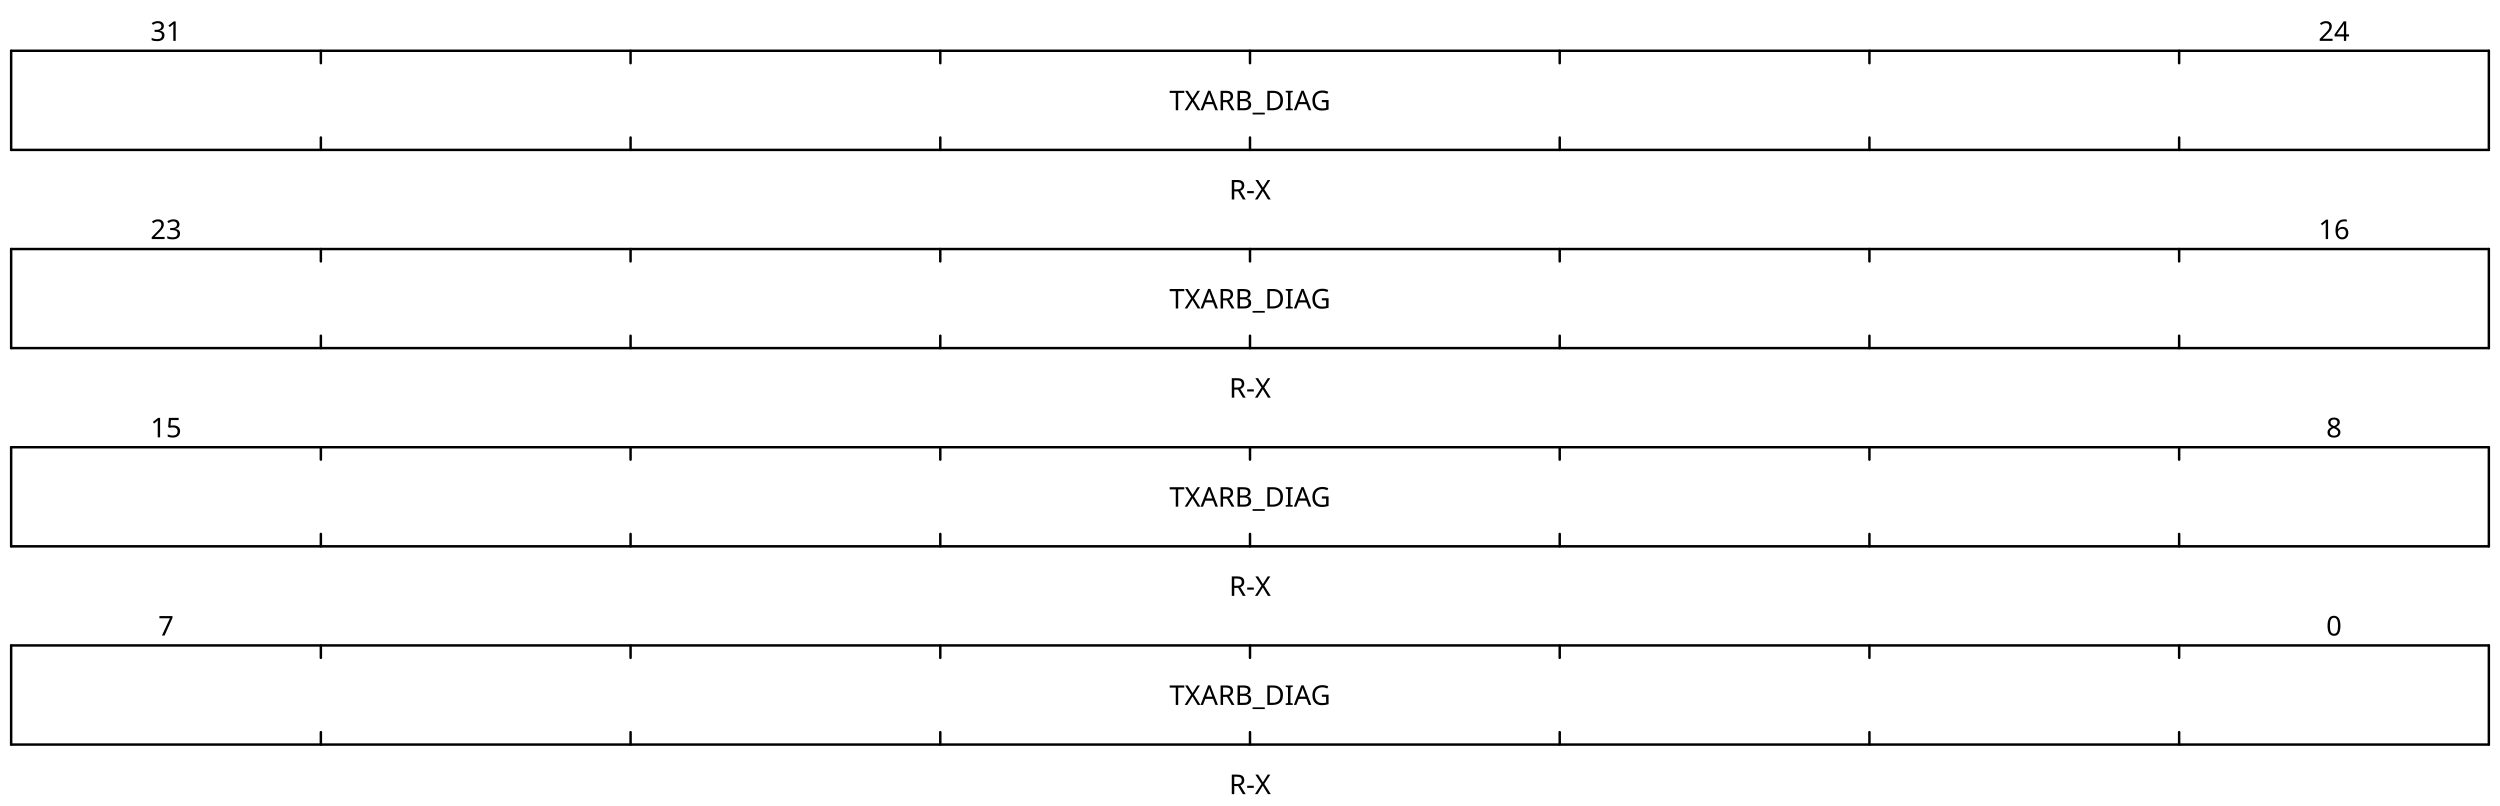
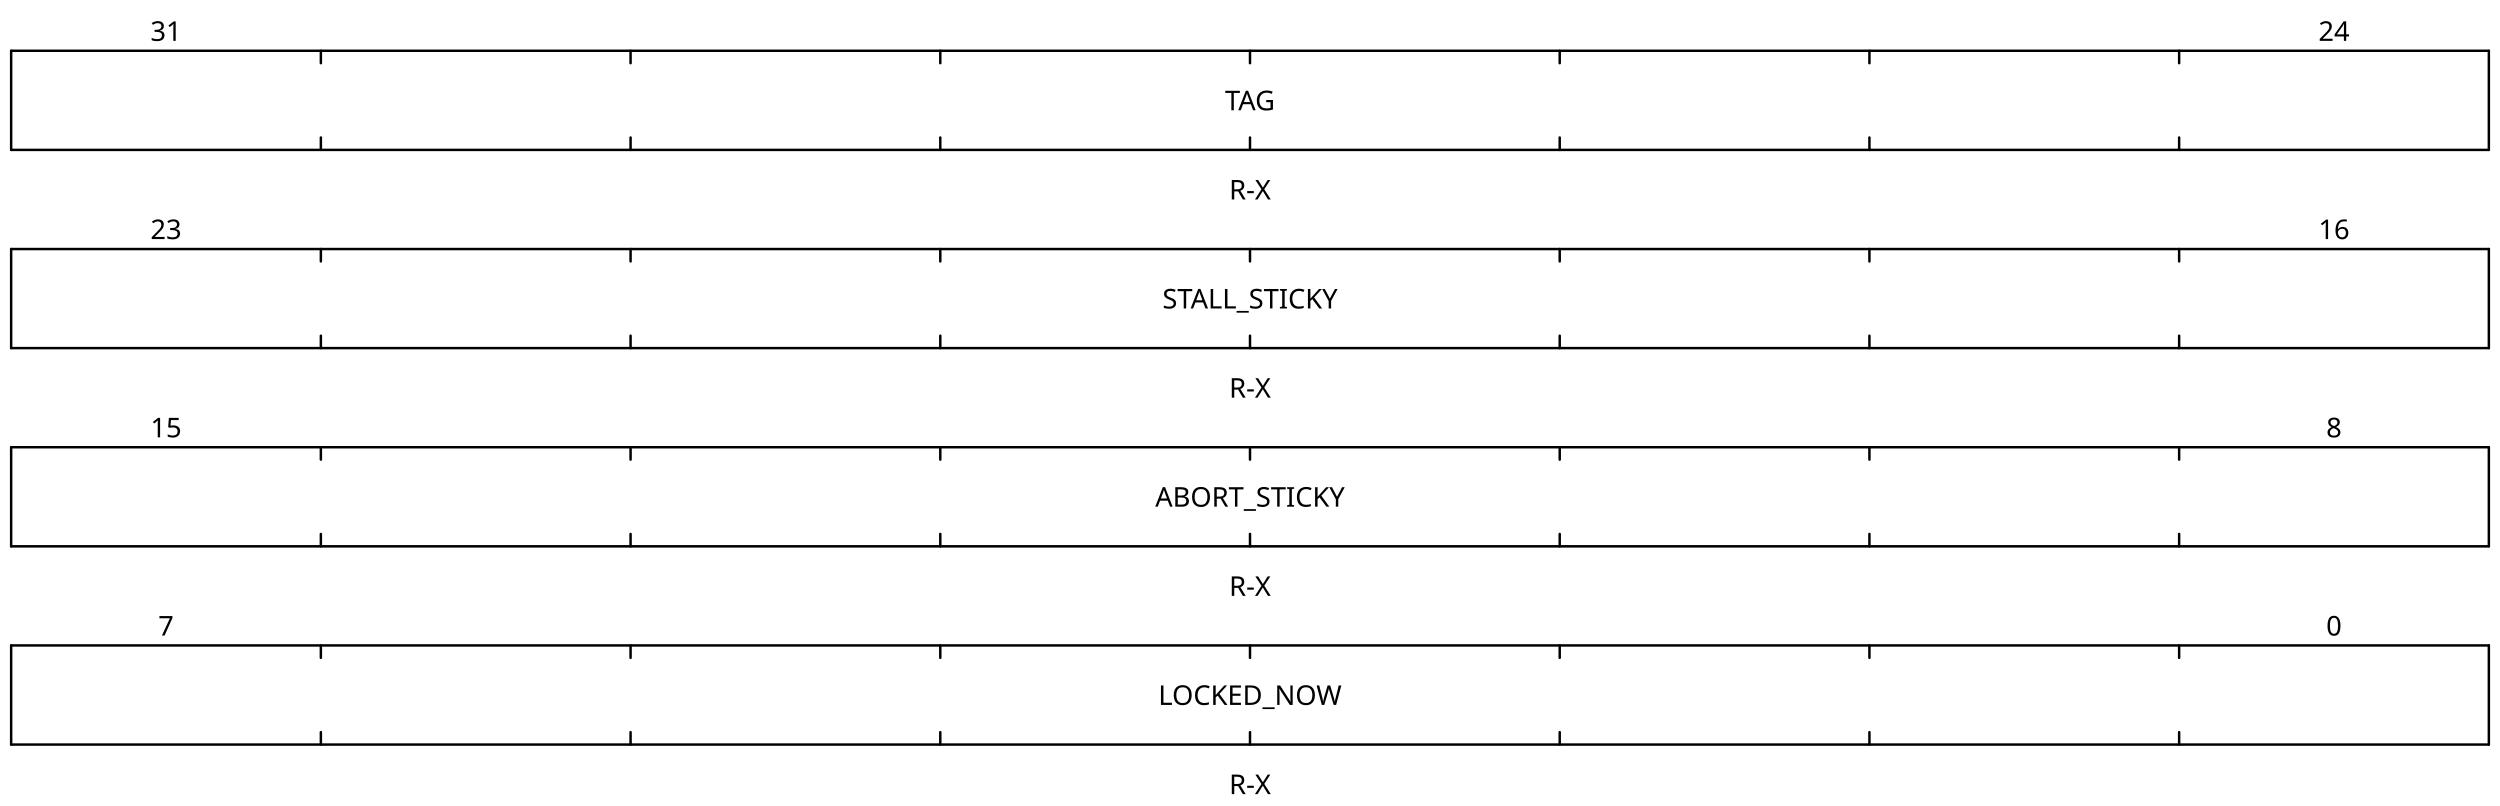
<svg xmlns="http://www.w3.org/2000/svg" baseProfile="full" class="WaveDrom" height="325" version="1.1" viewBox="0,0,1009,325" width="1009">
  <defs />
  <g font-family="sans-serif" font-size="11" font-weight="normal" text-anchor="middle" transform="translate(4.5,240.5)">
    <g stroke="black" stroke-linecap="round" stroke-width="1" transform="translate(0,20.0)">
      <line x1="0" x2="1000" y1="0" y2="0" />
      <line x1="0" x2="0" y1="0" y2="40.0" />
      <line x1="0" x2="1000" y1="40.0" y2="40.0" />
      <line x1="1000.0" x2="1000.0" y1="0" y2="40.0" />
      <line x1="875.0" x2="875.0" y1="0" y2="5.0" />
      <line x1="875.0" x2="875.0" y1="35.0" y2="40.0" />
      <line x1="750.0" x2="750.0" y1="0" y2="5.0" />
      <line x1="750.0" x2="750.0" y1="35.0" y2="40.0" />
      <line x1="625.0" x2="625.0" y1="0" y2="5.0" />
      <line x1="625.0" x2="625.0" y1="35.0" y2="40.0" />
      <line x1="500.0" x2="500.0" y1="0" y2="5.0" />
      <line x1="500.0" x2="500.0" y1="35.0" y2="40.0" />
      <line x1="375.0" x2="375.0" y1="0" y2="5.0" />
      <line x1="375.0" x2="375.0" y1="35.0" y2="40.0" />
      <line x1="250.0" x2="250.0" y1="0" y2="5.0" />
      <line x1="250.0" x2="250.0" y1="35.0" y2="40.0" />
      <line x1="125.0" x2="125.0" y1="0" y2="5.0" />
      <line x1="125.0" x2="125.0" y1="35.0" y2="40.0" />
    </g>
    <g text-anchor="middle">
      <g>
        <g transform="translate(0,20.0)" />
        <g transform="translate(62.5,16.0)">
          <text x="875.0">
            <tspan>0</tspan>
          </text>
          <text x="0.0">
            <tspan>7</tspan>
          </text>
        </g>
        <g transform="translate(62.5,44.0)">
          <text x="437.5">
-             <tspan>TXARB_DIAG</tspan>
+             <tspan>LOCKED_NOW</tspan>
          </text>
        </g>
        <g transform="translate(62.5,80)">
          <text x="437.5">
            <tspan>R-X</tspan>
          </text>
        </g>
      </g>
    </g>
  </g>
  <g font-family="sans-serif" font-size="11" font-weight="normal" text-anchor="middle" transform="translate(4.5,160.5)">
    <g stroke="black" stroke-linecap="round" stroke-width="1" transform="translate(0,20.0)">
      <line x1="0" x2="1000" y1="0" y2="0" />
      <line x1="0" x2="0" y1="0" y2="40.0" />
      <line x1="0" x2="1000" y1="40.0" y2="40.0" />
      <line x1="1000.0" x2="1000.0" y1="0" y2="40.0" />
      <line x1="875.0" x2="875.0" y1="0" y2="5.0" />
      <line x1="875.0" x2="875.0" y1="35.0" y2="40.0" />
      <line x1="750.0" x2="750.0" y1="0" y2="5.0" />
      <line x1="750.0" x2="750.0" y1="35.0" y2="40.0" />
      <line x1="625.0" x2="625.0" y1="0" y2="5.0" />
      <line x1="625.0" x2="625.0" y1="35.0" y2="40.0" />
      <line x1="500.0" x2="500.0" y1="0" y2="5.0" />
      <line x1="500.0" x2="500.0" y1="35.0" y2="40.0" />
      <line x1="375.0" x2="375.0" y1="0" y2="5.0" />
      <line x1="375.0" x2="375.0" y1="35.0" y2="40.0" />
      <line x1="250.0" x2="250.0" y1="0" y2="5.0" />
      <line x1="250.0" x2="250.0" y1="35.0" y2="40.0" />
      <line x1="125.0" x2="125.0" y1="0" y2="5.0" />
      <line x1="125.0" x2="125.0" y1="35.0" y2="40.0" />
    </g>
    <g text-anchor="middle">
      <g>
        <g transform="translate(0,20.0)" />
        <g transform="translate(62.5,16.0)">
          <text x="875.0">
            <tspan>8</tspan>
          </text>
          <text x="0.0">
            <tspan>15</tspan>
          </text>
        </g>
        <g transform="translate(62.5,44.0)">
          <text x="437.5">
-             <tspan>TXARB_DIAG</tspan>
+             <tspan>ABORT_STICKY</tspan>
          </text>
        </g>
        <g transform="translate(62.5,80)">
          <text x="437.5">
            <tspan>R-X</tspan>
          </text>
        </g>
      </g>
    </g>
  </g>
  <g font-family="sans-serif" font-size="11" font-weight="normal" text-anchor="middle" transform="translate(4.5,80.5)">
    <g stroke="black" stroke-linecap="round" stroke-width="1" transform="translate(0,20.0)">
      <line x1="0" x2="1000" y1="0" y2="0" />
      <line x1="0" x2="0" y1="0" y2="40.0" />
      <line x1="0" x2="1000" y1="40.0" y2="40.0" />
      <line x1="1000.0" x2="1000.0" y1="0" y2="40.0" />
      <line x1="875.0" x2="875.0" y1="0" y2="5.0" />
      <line x1="875.0" x2="875.0" y1="35.0" y2="40.0" />
      <line x1="750.0" x2="750.0" y1="0" y2="5.0" />
      <line x1="750.0" x2="750.0" y1="35.0" y2="40.0" />
      <line x1="625.0" x2="625.0" y1="0" y2="5.0" />
      <line x1="625.0" x2="625.0" y1="35.0" y2="40.0" />
      <line x1="500.0" x2="500.0" y1="0" y2="5.0" />
      <line x1="500.0" x2="500.0" y1="35.0" y2="40.0" />
      <line x1="375.0" x2="375.0" y1="0" y2="5.0" />
      <line x1="375.0" x2="375.0" y1="35.0" y2="40.0" />
      <line x1="250.0" x2="250.0" y1="0" y2="5.0" />
      <line x1="250.0" x2="250.0" y1="35.0" y2="40.0" />
      <line x1="125.0" x2="125.0" y1="0" y2="5.0" />
      <line x1="125.0" x2="125.0" y1="35.0" y2="40.0" />
    </g>
    <g text-anchor="middle">
      <g>
        <g transform="translate(0,20.0)" />
        <g transform="translate(62.5,16.0)">
          <text x="875.0">
            <tspan>16</tspan>
          </text>
          <text x="0.0">
            <tspan>23</tspan>
          </text>
        </g>
        <g transform="translate(62.5,44.0)">
          <text x="437.5">
-             <tspan>TXARB_DIAG</tspan>
+             <tspan>STALL_STICKY</tspan>
          </text>
        </g>
        <g transform="translate(62.5,80)">
          <text x="437.5">
            <tspan>R-X</tspan>
          </text>
        </g>
      </g>
    </g>
  </g>
  <g font-family="sans-serif" font-size="11" font-weight="normal" text-anchor="middle" transform="translate(4.5,0.5)">
    <g stroke="black" stroke-linecap="round" stroke-width="1" transform="translate(0,20.0)">
      <line x1="0" x2="1000" y1="0" y2="0" />
      <line x1="0" x2="0" y1="0" y2="40.0" />
      <line x1="0" x2="1000" y1="40.0" y2="40.0" />
      <line x1="1000.0" x2="1000.0" y1="0" y2="40.0" />
      <line x1="875.0" x2="875.0" y1="0" y2="5.0" />
      <line x1="875.0" x2="875.0" y1="35.0" y2="40.0" />
      <line x1="750.0" x2="750.0" y1="0" y2="5.0" />
      <line x1="750.0" x2="750.0" y1="35.0" y2="40.0" />
      <line x1="625.0" x2="625.0" y1="0" y2="5.0" />
      <line x1="625.0" x2="625.0" y1="35.0" y2="40.0" />
      <line x1="500.0" x2="500.0" y1="0" y2="5.0" />
      <line x1="500.0" x2="500.0" y1="35.0" y2="40.0" />
      <line x1="375.0" x2="375.0" y1="0" y2="5.0" />
      <line x1="375.0" x2="375.0" y1="35.0" y2="40.0" />
      <line x1="250.0" x2="250.0" y1="0" y2="5.0" />
      <line x1="250.0" x2="250.0" y1="35.0" y2="40.0" />
      <line x1="125.0" x2="125.0" y1="0" y2="5.0" />
      <line x1="125.0" x2="125.0" y1="35.0" y2="40.0" />
    </g>
    <g text-anchor="middle">
      <g>
        <g transform="translate(0,20.0)" />
        <g transform="translate(62.5,16.0)">
          <text x="875.0">
            <tspan>24</tspan>
          </text>
          <text x="0.0">
            <tspan>31</tspan>
          </text>
        </g>
        <g transform="translate(62.5,44.0)">
          <text x="437.5">
-             <tspan>TXARB_DIAG</tspan>
+             <tspan>TAG</tspan>
          </text>
        </g>
        <g transform="translate(62.5,80)">
          <text x="437.5">
            <tspan>R-X</tspan>
          </text>
        </g>
      </g>
    </g>
  </g>
</svg>
